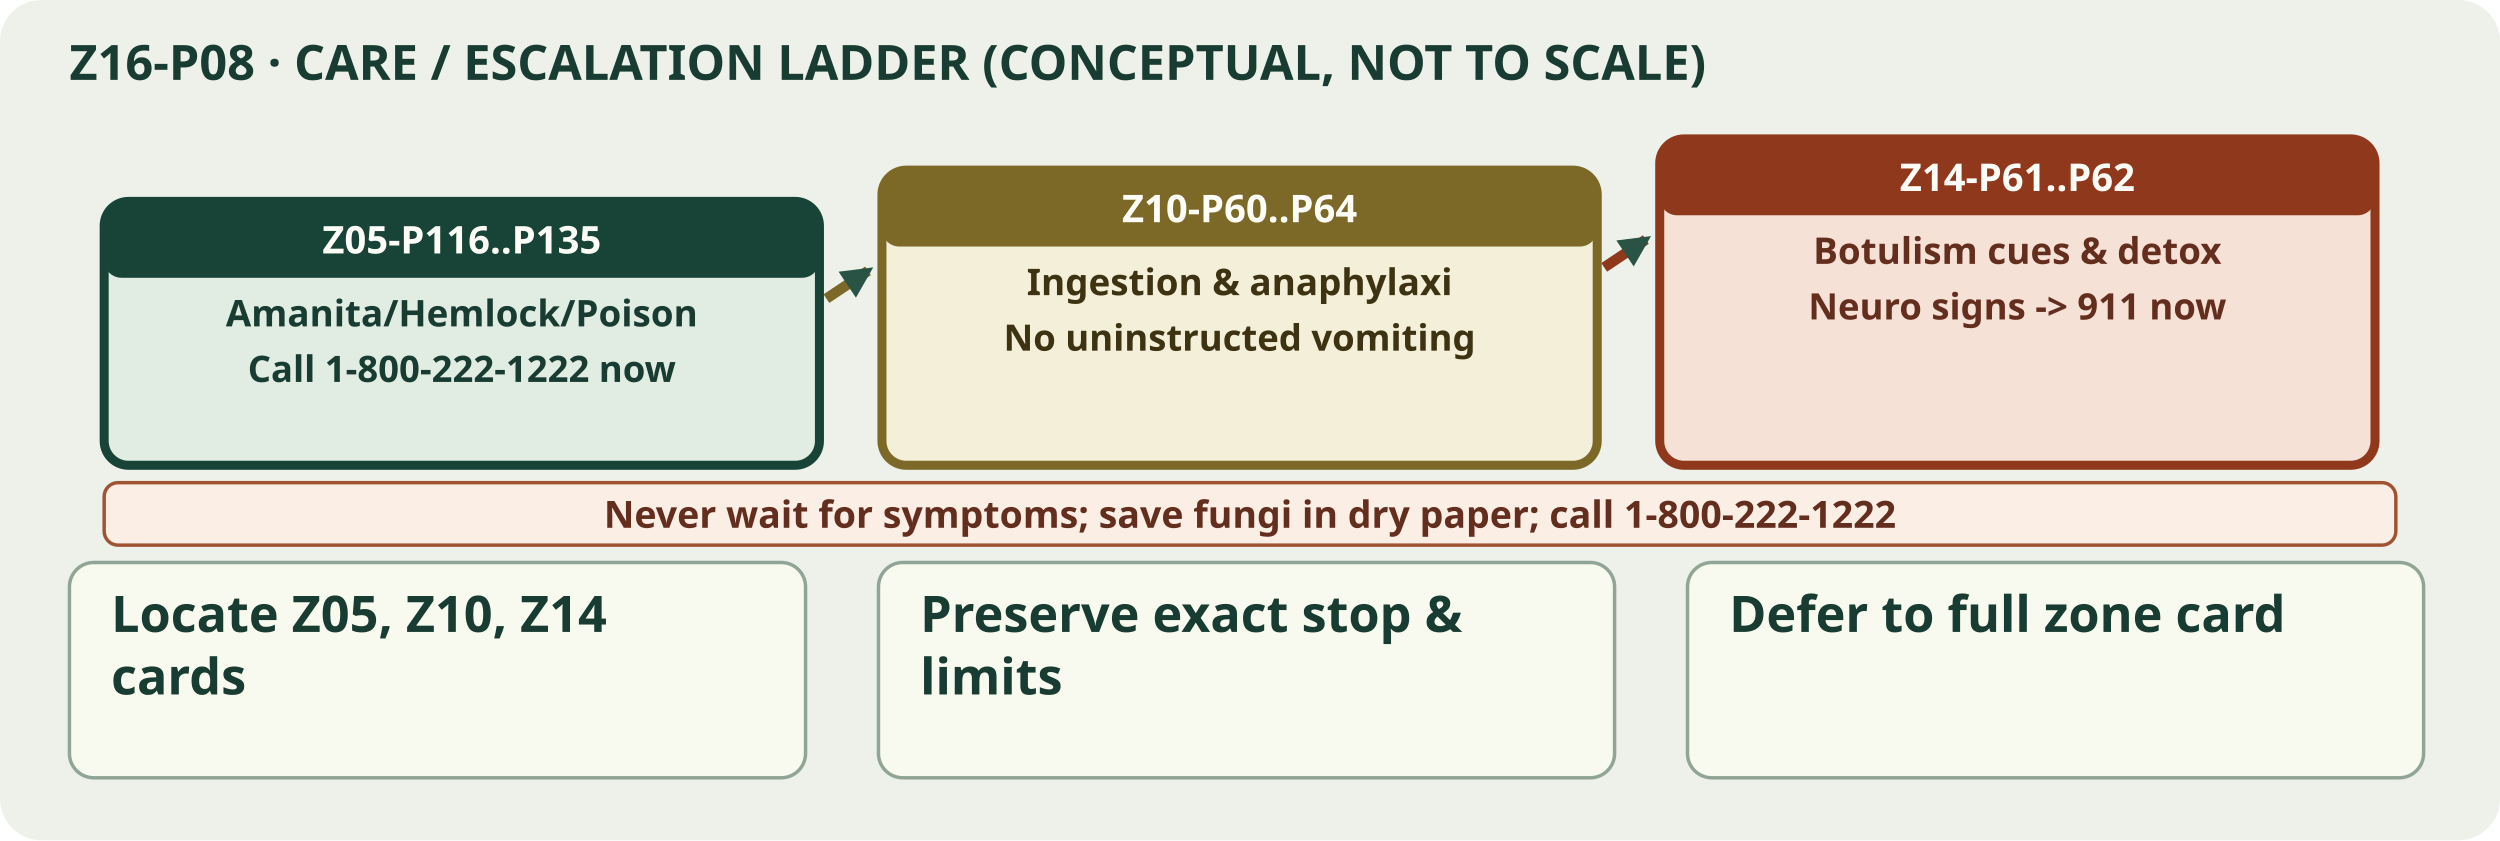
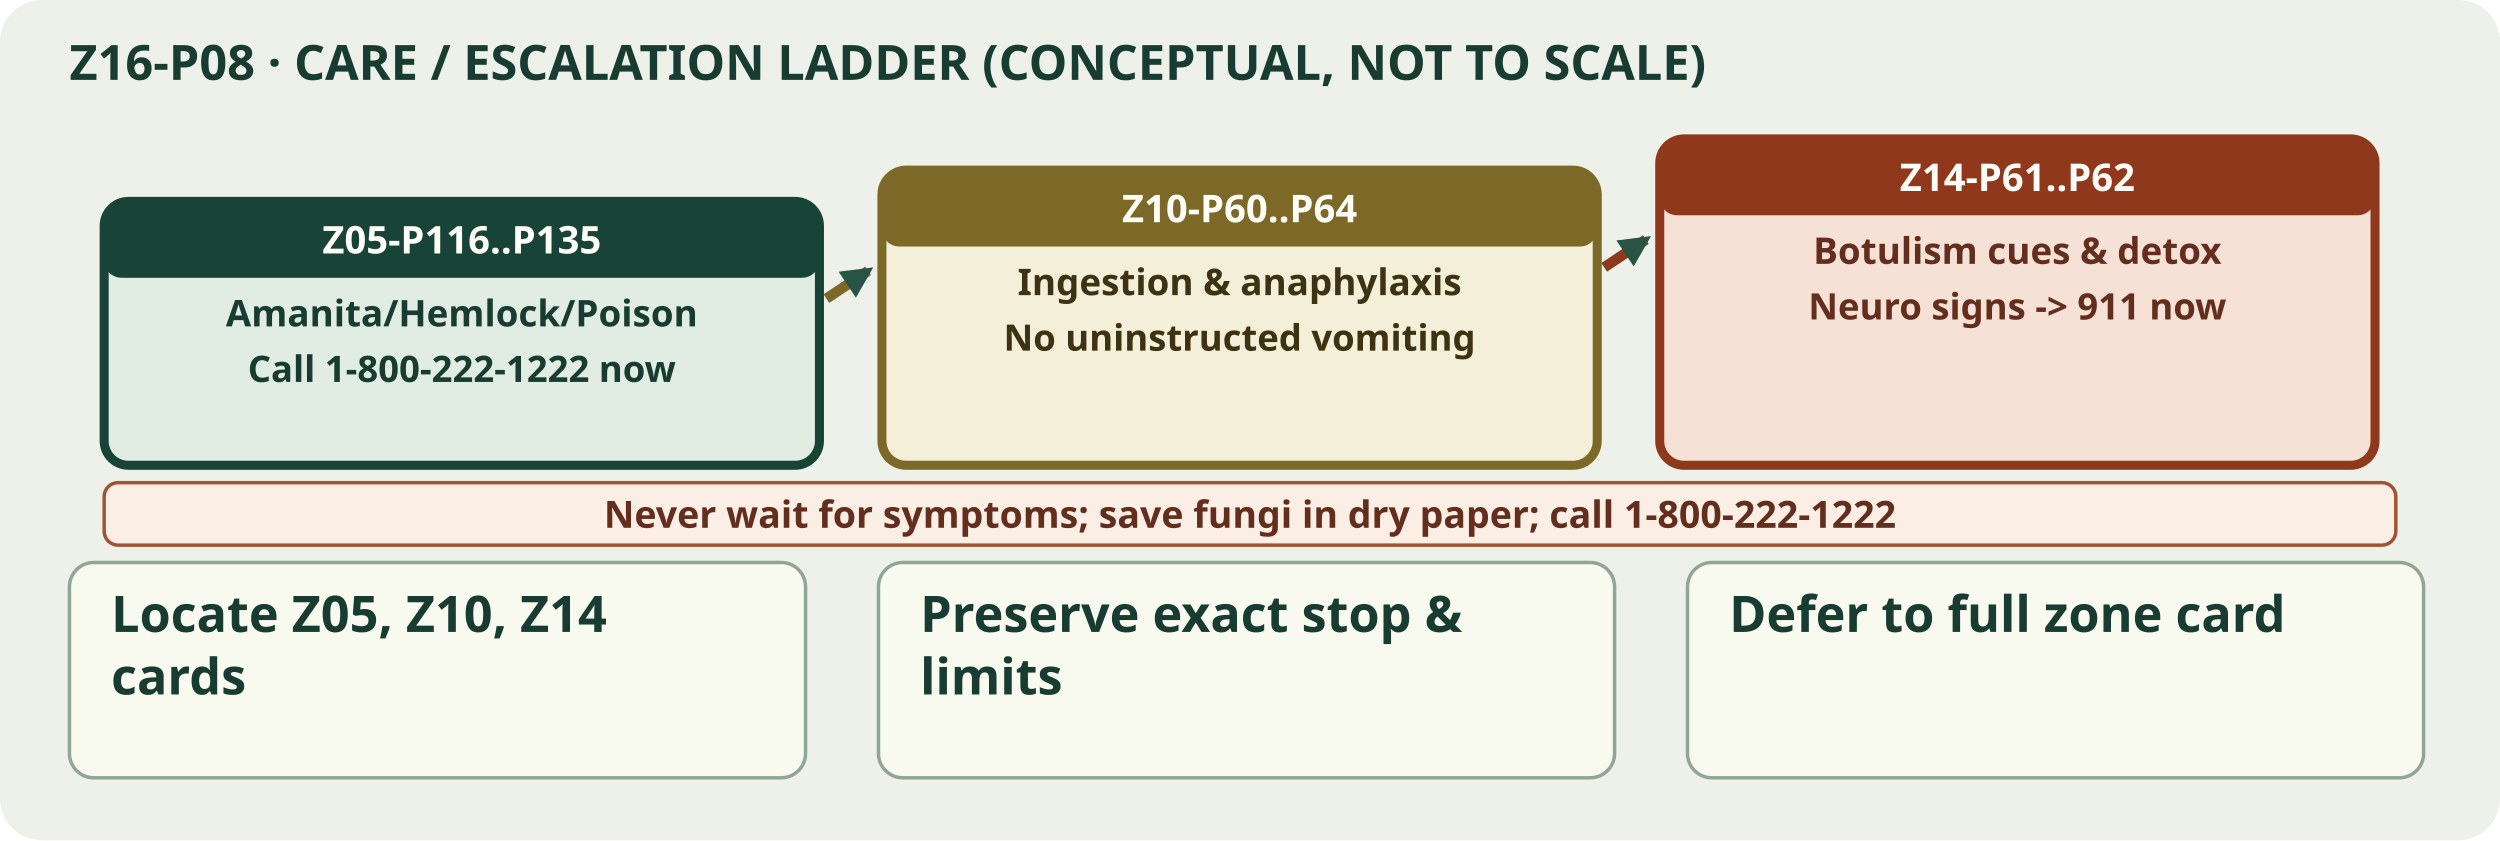
<svg xmlns="http://www.w3.org/2000/svg" viewBox="0 0 720 242" role="img" aria-labelledby="title desc">
  <defs>
    <marker id="arrow" viewBox="0 0 10 10" markerWidth="3" markerHeight="3" refX="8" refY="5" orient="auto">
      <path d="M0 0L10 5 0 10Z" fill="#285345" />
    </marker>
  </defs>
  <rect width="720" height="242" rx="12" fill="#edf1e9" />
  <g font-family="system-ui,sans-serif" font-size="14.5" font-weight="650" fill="#183c31">
    <text x="20" y="23" font-size="14" font-weight="700" fill="#183c31" text-anchor="start">Z16-P08 · CARE / ESCALATION LADDER (CONCEPTUAL, NOT TO SCALE)</text>
    <g id="escalation-ladder-artwork">
      <rect x="30" y="58" width="206" height="76" rx="7" fill="#e1ece3" stroke="#184438" stroke-width="2.6" />
      <rect x="30" y="58" width="206" height="22" rx="5" fill="#184438" />
      <text x="133" y="73" font-size="11" font-weight="650" fill="#fffdf7" text-anchor="middle">Z05-P116..P135</text>
      <text x="133" y="94" font-size="10.6" font-weight="650" fill="#183c31" text-anchor="middle">Amanita/Hemlock/Poison</text>
      <text x="133" y="110" font-size="10.5" font-weight="650" fill="#183c31" text-anchor="middle">Call 1-800-222-1222 now</text>
      <path d="M238 86l12-8" stroke="#7c6928" stroke-width="3" marker-end="url(#arrow)" />
      <rect x="254" y="49" width="206" height="85" rx="7" fill="#f4efd8" stroke="#7c6928" stroke-width="2.6" />
      <rect x="254" y="49" width="206" height="22" rx="5" fill="#7c6928" />
      <text x="357" y="64" font-size="11" font-weight="650" fill="#fffdf7" text-anchor="middle">Z10-P60..P64</text>
-       <text x="357" y="85" font-size="10.6" font-weight="650" fill="#3d3312" text-anchor="middle">Ingestion &amp; anaphylaxi</text>
+       <text x="357" y="85" font-size="10.6" font-weight="650" fill="#3d3312" text-anchor="middle">Ingestion &amp; anaphylaxis</text>
      <text x="357" y="101" font-size="10.5" font-weight="650" fill="#3d3312" text-anchor="middle">No uninstructed vomiting</text>
      <path d="M462 77l12-8" stroke="#8f381c" stroke-width="3" marker-end="url(#arrow)" />
      <rect x="478" y="40" width="206" height="94" rx="7" fill="#f6e1d7" stroke="#8f381c" stroke-width="2.6" />
      <rect x="478" y="40" width="206" height="22" rx="5" fill="#8f381c" />
      <text x="581" y="55" font-size="11" font-weight="650" fill="#fffdf7" text-anchor="middle">Z14-P61..P62</text>
      <text x="581" y="76" font-size="10.6" font-weight="650" fill="#642e1e" text-anchor="middle">Botulism cues &amp; detox</text>
      <text x="581" y="92" font-size="10.5" font-weight="650" fill="#642e1e" text-anchor="middle">Neuro signs -&gt; 911 now</text>
      <rect x="30" y="139" width="660" height="18" rx="4" fill="#faeee5" stroke="#a05332" />
      <text x="360" y="152" font-size="10.8" font-weight="650" fill="#642e1e" text-anchor="middle">Never wait for symptoms; save fungi in dry paper; call 1-800-222-1222</text>
    </g>
    <g id="stage-panels">
      <rect x="20" y="162" width="212" height="62" rx="7" fill="#f9faef" stroke="#90a595" />
      <text x="32" y="182" font-size="14.5" font-weight="650" fill="#183c31" text-anchor="start">Locate Z05, Z10, Z14</text>
      <text x="32" y="200" font-size="14.5" font-weight="650" fill="#183c31" text-anchor="start">cards</text>
      <rect x="253" y="162" width="212" height="62" rx="7" fill="#f9faef" stroke="#90a595" />
      <text x="265" y="182" font-size="14.5" font-weight="650" fill="#183c31" text-anchor="start">Preserve exact stop &amp;</text>
      <text x="265" y="200" font-size="14.5" font-weight="650" fill="#183c31" text-anchor="start">limits</text>
      <rect x="486" y="162" width="212" height="62" rx="7" fill="#f9faef" stroke="#90a595" />
      <text x="498" y="182" font-size="14.5" font-weight="650" fill="#183c31" text-anchor="start">Defer to full zone card</text>
    </g>
  </g>
</svg>
